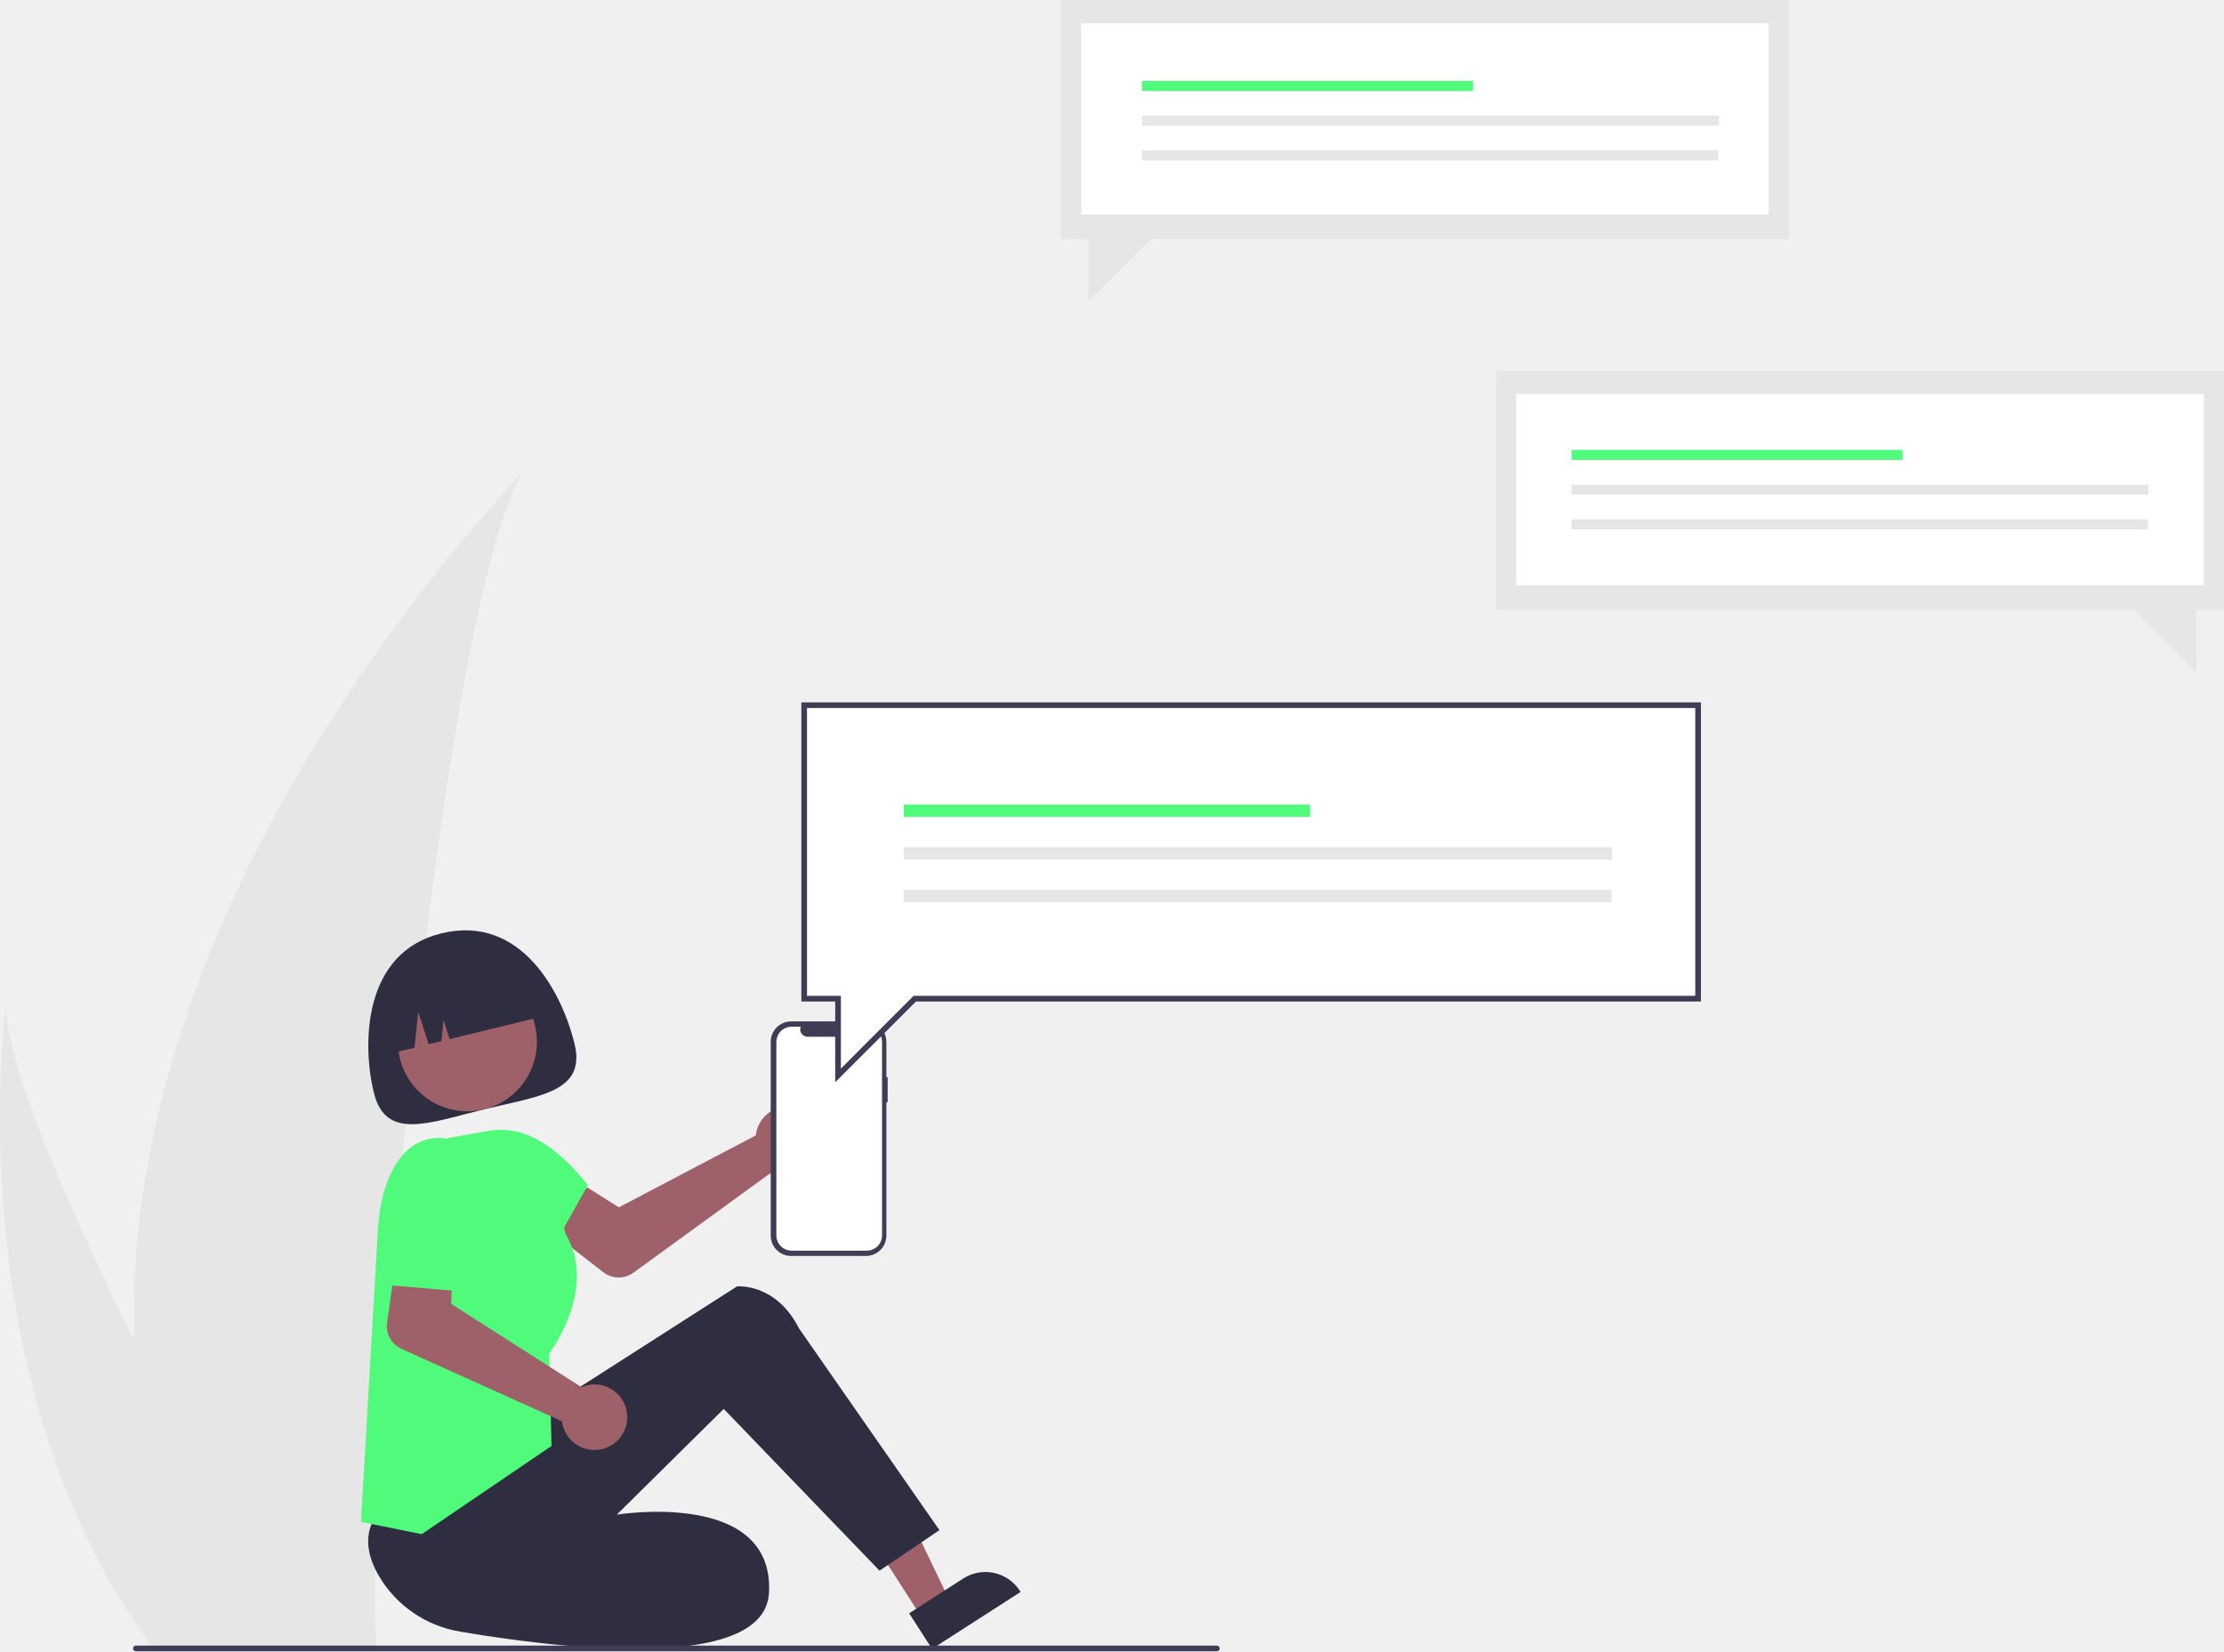
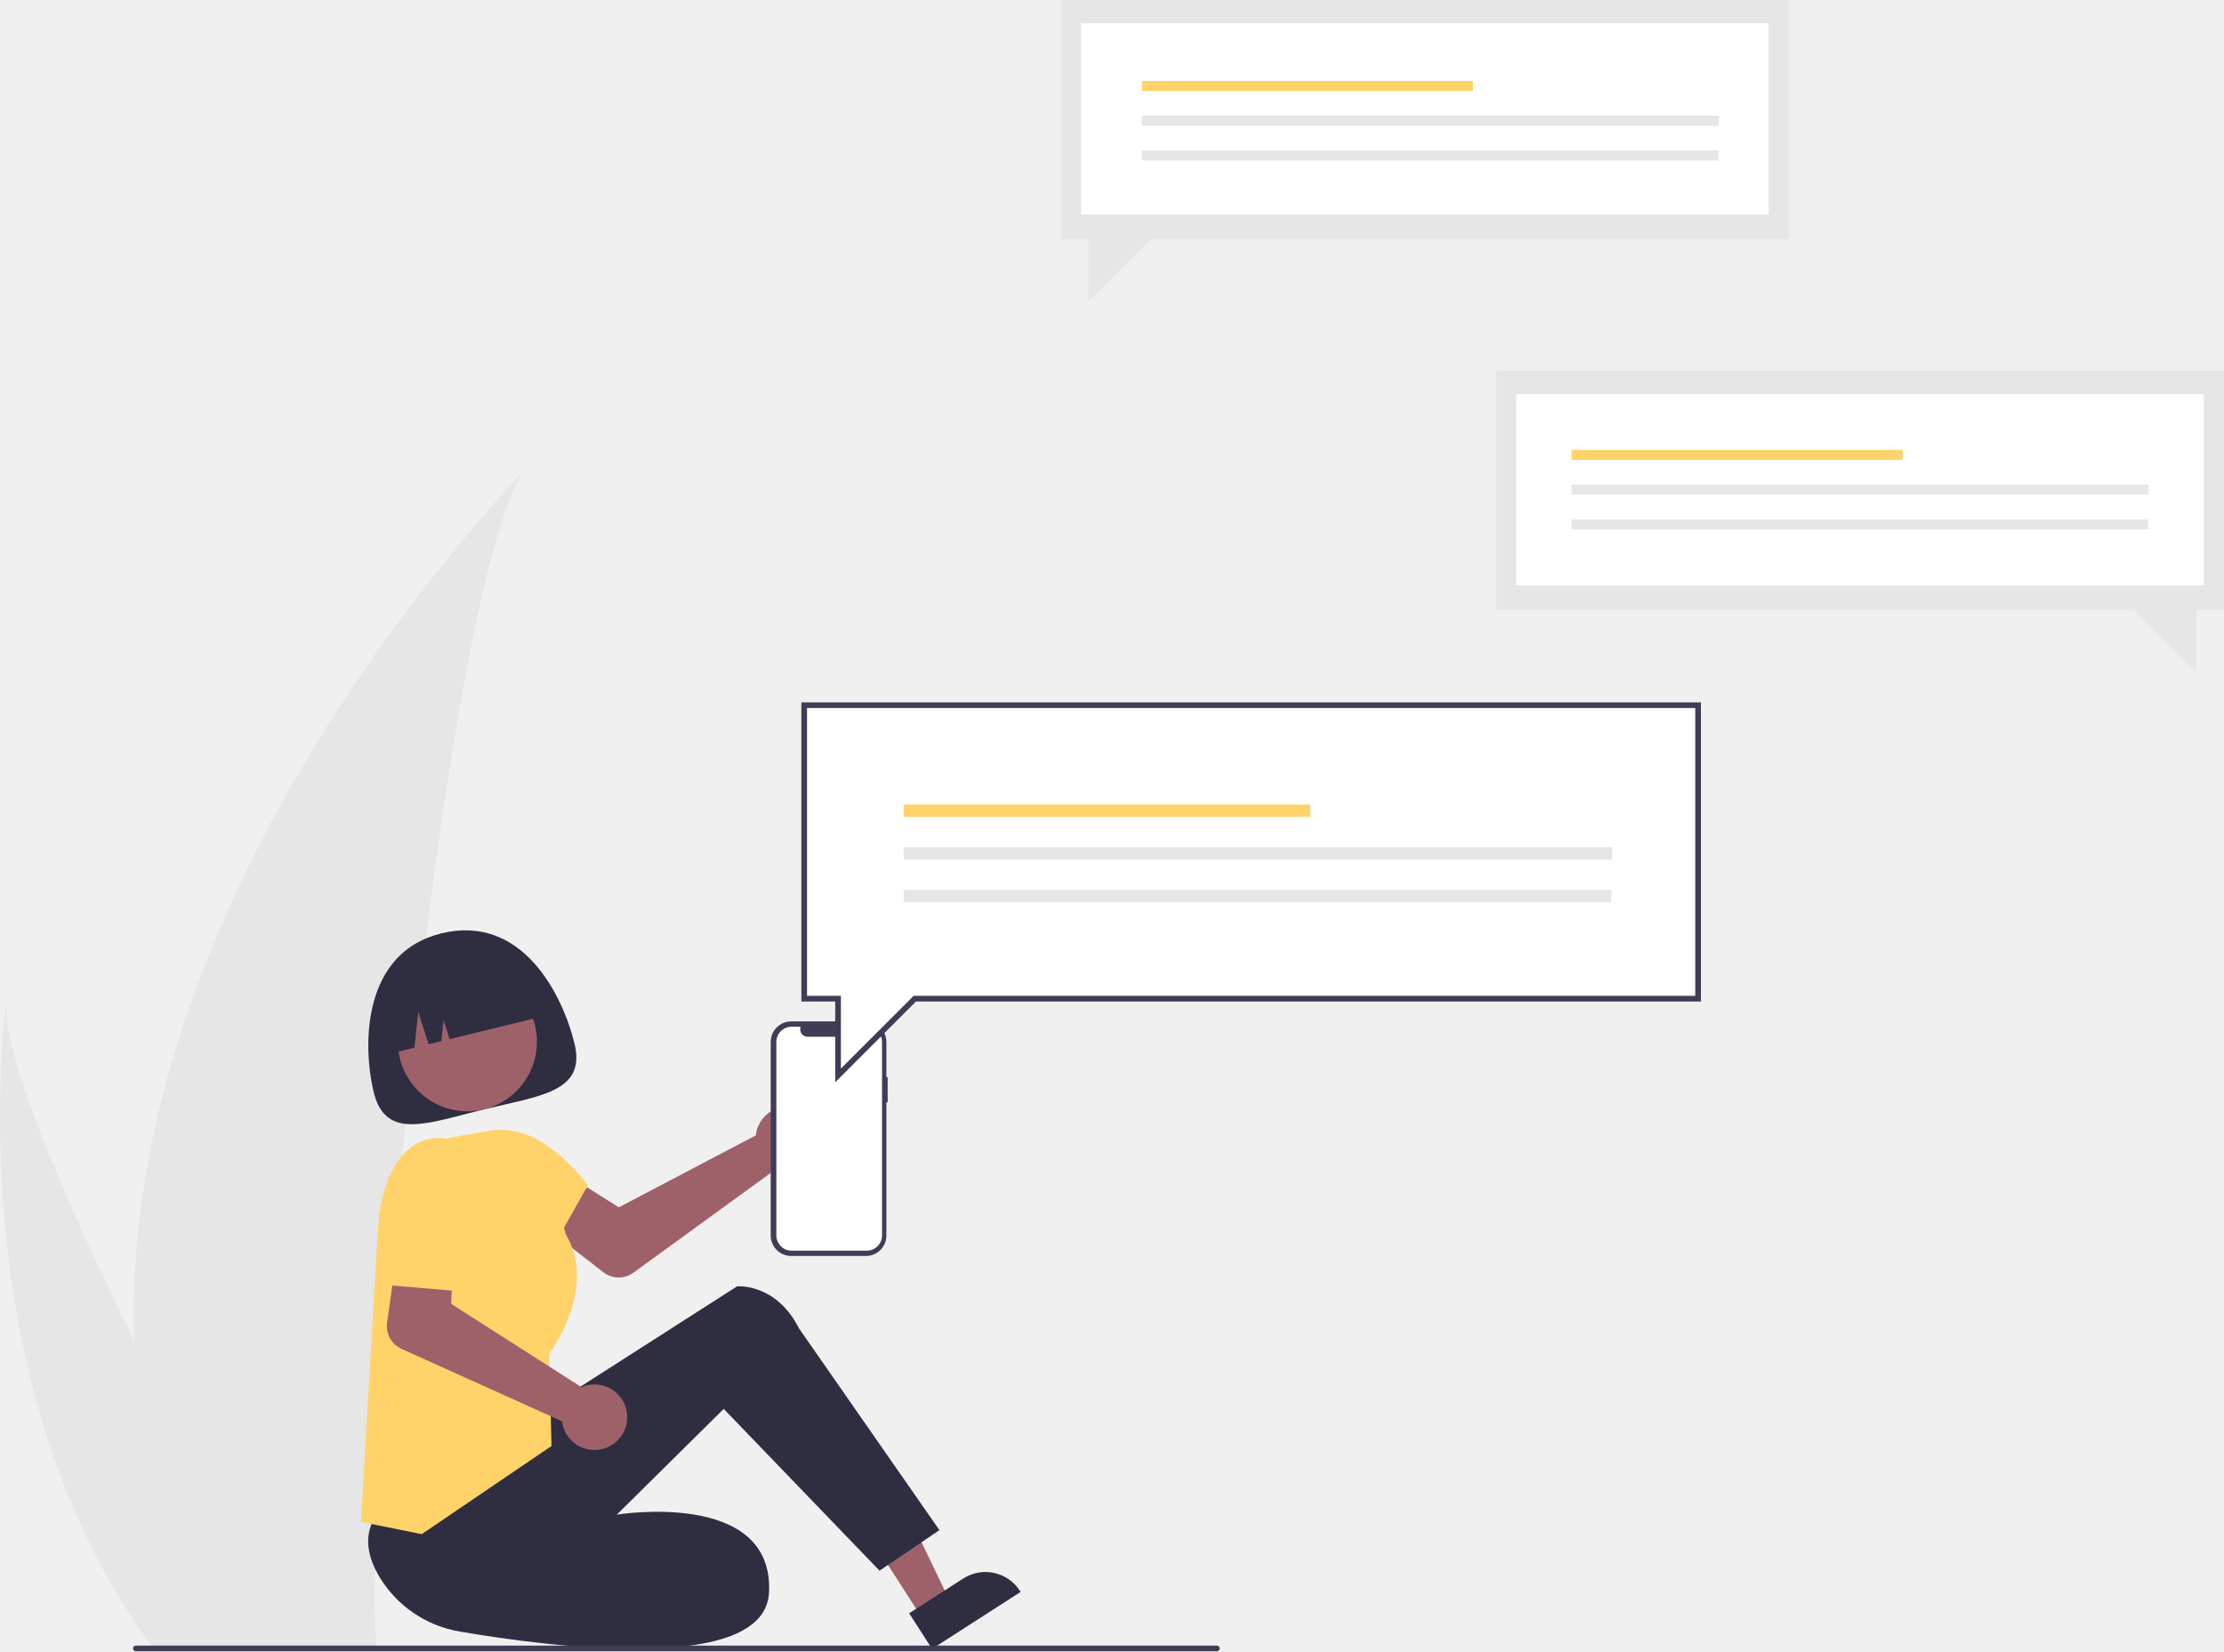
<svg xmlns="http://www.w3.org/2000/svg" id="eae77f01-896c-4e57-b04b-8093f11df230" data-name="Layer 1" width="783.86" height="582" viewBox="0 0 783.86 582">
  <path id="e5e37569-bd8f-45f7-97a1-e817a6c74118" data-name="Path 133" d="M255.368,631.65a383.363,383.363,0,0,0,17.91,105.974c.242.796.511,1.581.772,2.377h66.832c-.07-.714-.143-1.51-.213-2.377C336.214,686.395,361.671,378.32,392.389,325,389.698,329.325,250.186,468.873,255.368,631.65Z" transform="translate(-208.0698 -159)" fill="#e6e6e6" />
  <path id="b4ba0d08-0a29-4ca1-8d08-8a7c96f19f4d" data-name="Path 134" d="M260.383,737.623c.559.796,1.14,1.593,1.735,2.377h50.139c-.38-.678-.82-1.474-1.331-2.377-8.282-14.948-32.798-59.642-55.554-105.974-24.445-49.791-46.891-101.469-45.001-120.174C209.786,515.692,192.863,644.293,260.383,737.623Z" transform="translate(-208.0698 -159)" fill="#e6e6e6" />
  <path d="M474.799,557.376a11.575,11.575,0,0,0-.334,1.792l-48.28,25.355-11.21-7.06-12.866,15.526,18.631,14.427a8.797,8.797,0,0,0,10.556.162l50.194-36.464a11.543,11.543,0,1,0-6.691-13.737Z" transform="translate(-208.0698 -159)" fill="#9e616a" />
  <polygon points="324.938 570.183 334.619 563.957 315.213 523.657 300.926 532.845 324.938 570.183" fill="#9e616a" />
  <path d="M528.506,727.61l19.064-12.26.001-.001a14.445,14.445,0,0,1,19.962,4.336l.254.395L536.574,740.154Z" transform="translate(-208.0698 -159)" fill="#2f2e41" />
  <path d="M393.54,659.959,467.847,612.384s13.653-1.318,21.847,14.831l49.489,71.088-21.114,14.287-54.916-57.022L425.47,692.836s55.52-9.105,53.642,27.507c-1.49,29.056-77.477,19.089-108.781,13.737a41.049,41.049,0,0,1-28.764-19.691c-3.357-5.823-5.162-12.435-2.342-18.685C346.745,679.037,393.54,659.959,393.54,659.959Z" transform="translate(-208.0698 -159)" fill="#2f2e41" />
-   <path d="M356.703,699.72l-21.414-4.334,6.102-105.102,24.64-30.18,14.68-2.599a17.736,17.736,0,0,1,20.292,12.84l6.471,23.638c10.979,18.589-4.401,40.143-5.82,42.058l.799,32.599Z" transform="translate(-208.0698 -159)" fill="#50fa7b" />
-   <path d="M376.642,564.221l1.359-4.806s14.745-10.868,37.275,17.296l-10.796,19.245-23.469-.939Z" transform="translate(-208.0698 -159)" fill="#50fa7b" />
+   <path d="M356.703,699.72l-21.414-4.334,6.102-105.102,24.64-30.18,14.68-2.599a17.736,17.736,0,0,1,20.292,12.84l6.471,23.638c10.979,18.589-4.401,40.143-5.82,42.058l.799,32.599Z" transform="translate(-208.0698 -159)" fill="#FFD369" />
+   <path d="M376.642,564.221l1.359-4.806s14.745-10.868,37.275,17.296l-10.796,19.245-23.469-.939Z" transform="translate(-208.0698 -159)" fill="#FFD369" />
  <path d="M410.56,526.818c4.177,17.124-12.288,18.396-31.82,23.16s-34.733,11.217-38.91-5.907-3.847-49.363,23.784-56.103C392.197,480.996,406.383,509.695,410.56,526.818Z" transform="translate(-208.0698 -159)" fill="#2f2e41" />
  <circle cx="164.74" cy="367.182" r="24.495" fill="#9e616a" />
  <path d="M344.745,530.554v0l9.412-2.296,1.316-12.64,3.666,11.424,4.499-1.097.768-7.373,2.139,6.664,33.427-8.154v0a25.93,25.93,0,0,0-31.337-19.046l-4.845,1.182A25.93,25.93,0,0,0,344.745,530.554Z" transform="translate(-208.0698 -159)" fill="#2f2e41" />
  <path d="M414.761,647.311a11.574,11.574,0,0,0-1.722.598L367.084,618.549l.574-13.236L347.796,601.837l-3.293,23.332a8.797,8.797,0,0,0,5.093,9.248l56.552,25.515a11.543,11.543,0,1,0,8.613-12.621Z" transform="translate(-208.0698 -159)" fill="#9e616a" />
-   <path d="M369.747,564.902l-3.463-4.366s-13.906-4.479-21.416,14.296-.469,37.082-.469,37.082l32.857,2.816,2.347-30.51Z" transform="translate(-208.0698 -159)" fill="#50fa7b" />
+   <path d="M369.747,564.902l-3.463-4.366s-13.906-4.479-21.416,14.296-.469,37.082-.469,37.082l32.857,2.816,2.347-30.51Z" transform="translate(-208.0698 -159)" fill="#FFD369" />
  <polygon points="527.283 130.684 783.86 130.684 783.86 214.914 774.142 214.914 774.142 236.943 752.112 214.914 527.283 214.914 527.283 130.684" fill="#e6e6e6" />
  <rect x="534.41" y="138.886" width="242.324" height="67.384" fill="#fff" />
-   <rect x="553.896" y="158.559" width="116.673" height="3.541" fill="#50fa7b" />
+   <rect x="553.896" y="158.559" width="116.673" height="3.541" fill="#FFD369" />
  <rect x="553.896" y="170.808" width="203.351" height="3.541" fill="#e6e6e6" />
  <rect x="553.896" y="183.056" width="203.151" height="3.541" fill="#e6e6e6" />
  <polygon points="630.506 0 373.928 0 373.928 84.23 383.647 84.23 383.647 106.26 405.676 84.23 630.506 84.23 630.506 0" fill="#e6e6e6" />
  <rect x="381.055" y="8.202" width="242.324" height="67.384" fill="#fff" />
-   <rect x="402.485" y="28.524" width="116.673" height="3.541" fill="#50fa7b" />
+   <rect x="402.485" y="28.524" width="116.673" height="3.541" fill="#FFD369" />
  <rect x="402.485" y="40.772" width="203.351" height="3.541" fill="#e6e6e6" />
  <rect x="402.485" y="53.021" width="203.151" height="3.541" fill="#e6e6e6" />
  <path d="M520.934,538.645h-.454v-12.443A7.202,7.202,0,0,0,513.278,519H486.916a7.202,7.202,0,0,0-7.202,7.202v68.264a7.202,7.202,0,0,0,7.202,7.202h26.363a7.202,7.202,0,0,0,7.202-7.202V547.502h.454Z" transform="translate(-208.0698 -159)" fill="#3f3d56" />
  <path d="M513.569,520.874h-3.441a2.555,2.555,0,0,1-2.366,3.52h-15.103a2.555,2.555,0,0,1-2.366-3.52h-3.214a5.378,5.378,0,0,0-5.378,5.378v68.164a5.378,5.378,0,0,0,5.378,5.378H513.569a5.378,5.378,0,0,0,5.378-5.378h0V526.252A5.378,5.378,0,0,0,513.569,520.874Z" transform="translate(-208.0698 -159)" fill="#fff" />
  <polygon points="598.506 248.549 283.441 248.549 283.441 351.98 295.375 351.98 295.375 379.03 322.426 351.98 598.506 351.98 598.506 248.549" fill="#fff" />
  <path d="M502.445,540.444V511.979H490.511V406.549H807.575V511.979H530.91Zm-9.934-30.465H504.445v25.637l25.636-25.637H805.575V408.549H492.511Z" transform="translate(-208.0698 -159)" fill="#3f3d56" />
-   <rect x="318.508" y="283.575" width="143.268" height="4.348" fill="#50fa7b" />
+   <rect x="318.508" y="283.575" width="143.268" height="4.348" fill="#FFD369" />
  <rect x="318.508" y="298.615" width="249.704" height="4.348" fill="#e6e6e6" />
  <rect x="318.508" y="313.656" width="249.46" height="4.348" fill="#e6e6e6" />
  <path d="M636.962,741h-381a1,1,0,0,1,0-2h381a1,1,0,1,1,0,2Z" transform="translate(-208.0698 -159)" fill="#3f3d56" />
</svg>
